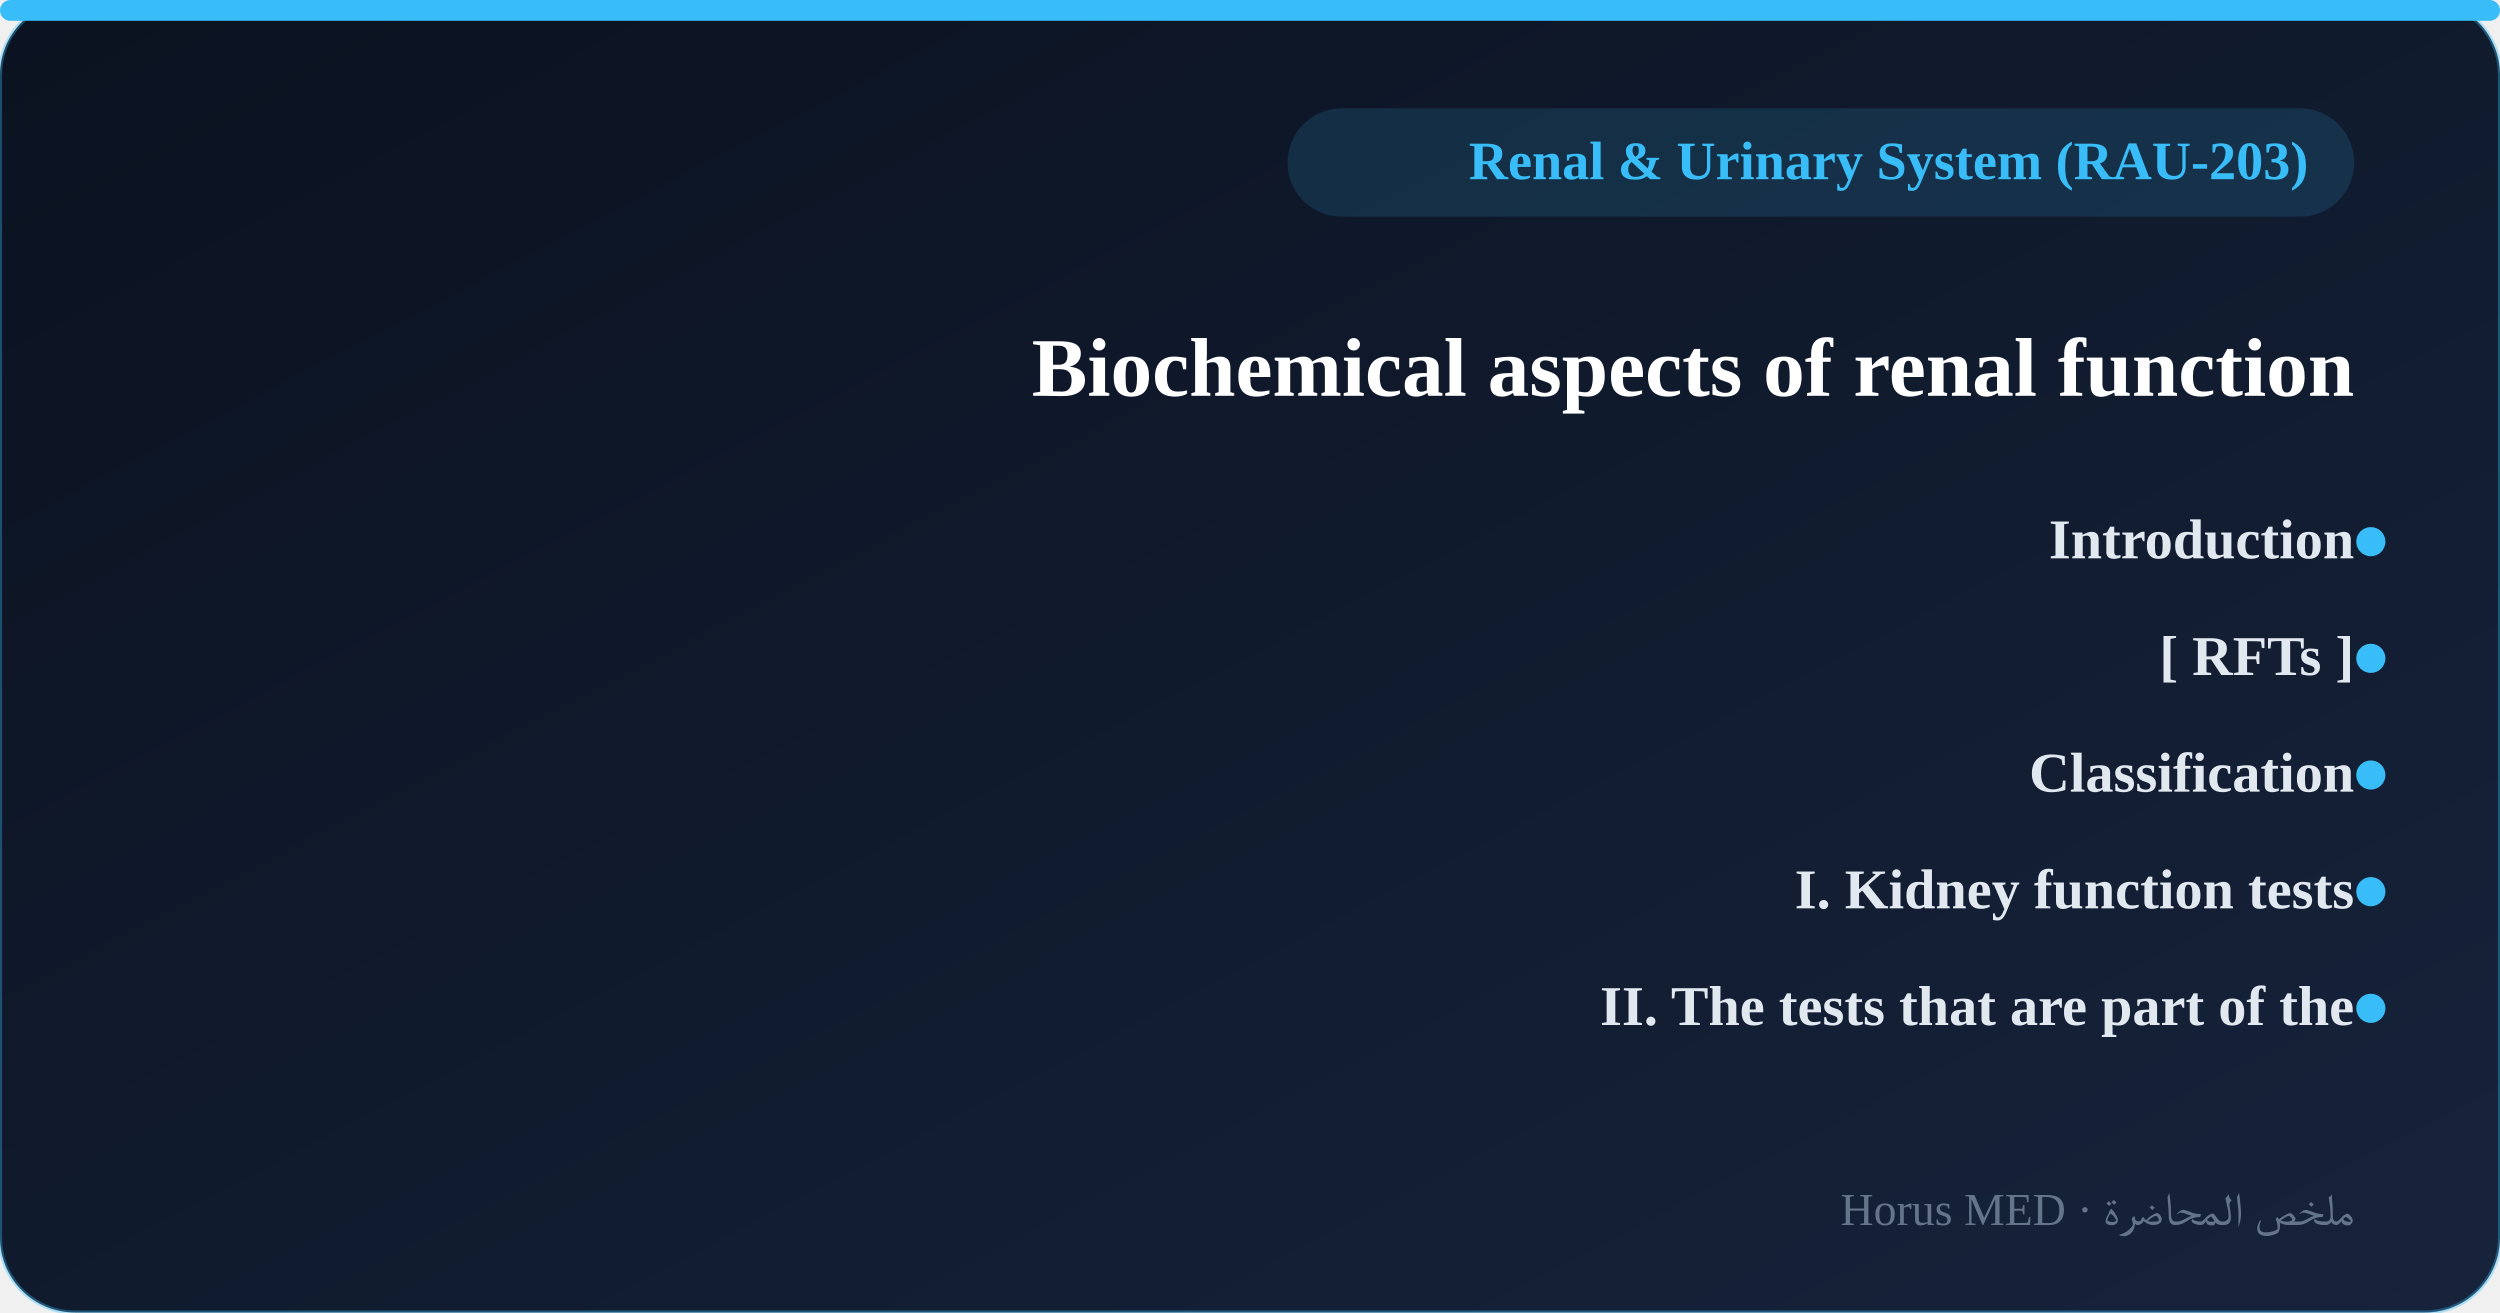
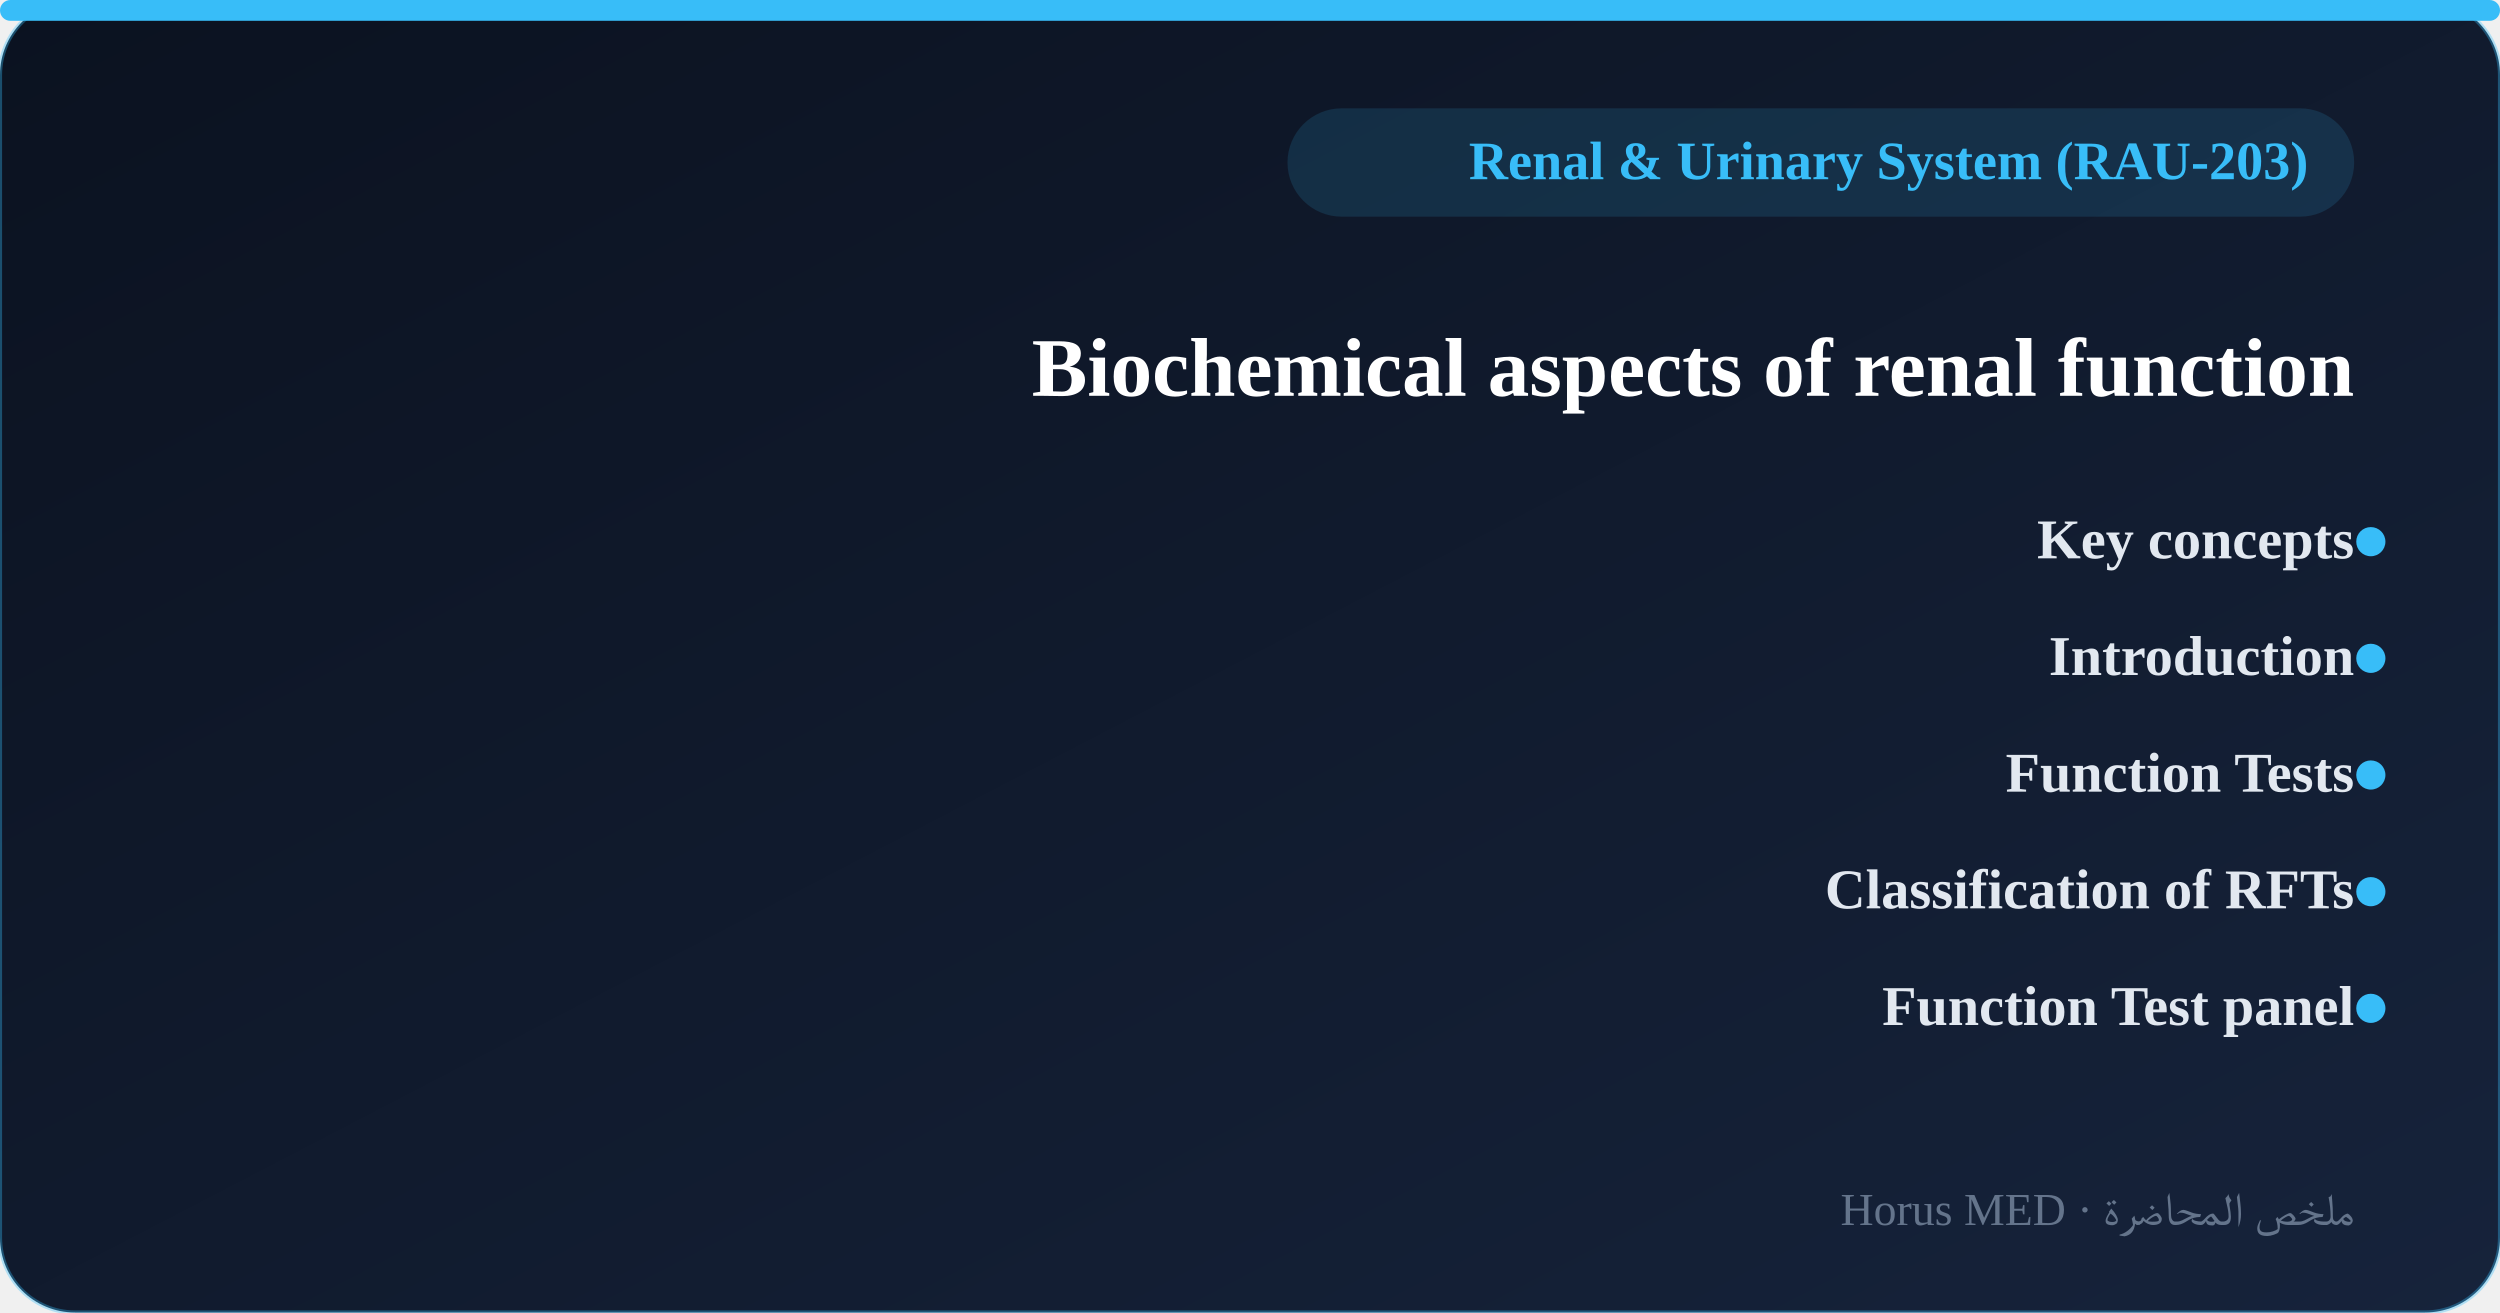
<svg xmlns="http://www.w3.org/2000/svg" width="1200" height="630" viewBox="0 0 1200 630">
  <defs>
    <linearGradient id="bg" x1="0" y1="0" x2="1" y2="1">
      <stop offset="0" stop-color="#0b1220" />
      <stop offset="1" stop-color="#16233b" />
    </linearGradient>
  </defs>
  <rect width="1200" height="630" rx="36" fill="url(#bg)" />
  <rect width="1200" height="630" rx="36" fill="none" stroke="#38bdf8" stroke-opacity="0.35" stroke-width="2" />
  <rect x="0" y="0" width="1200" height="10" rx="5" fill="#38bdf8" />
  <rect x="618" y="52" width="512" height="52" rx="26" fill="#38bdf8" fill-opacity="0.14" />
  <text x="1108" y="86" text-anchor="end" font-size="26" fill="#38bdf8" font-weight="700">Renal &amp; Urinary System (RAU-203)</text>
  <text x="1130" y="190" text-anchor="end" font-size="40" fill="#ffffff" font-weight="800">
    <tspan x="1130" dy="0">Biochemical aspects of renal function</tspan>
  </text>
  <circle cx="1138" cy="260" r="7" fill="#38bdf8" />
-   <text x="1130" y="268" text-anchor="end" font-size="27" fill="#e2e8f0" font-weight="600">Introduction</text>
+   <text x="1130" y="268" text-anchor="end" font-size="27" fill="#e2e8f0" font-weight="600">Key concepts</text>
  <circle cx="1138" cy="316" r="7" fill="#38bdf8" />
-   <text x="1130" y="324" text-anchor="end" font-size="27" fill="#e2e8f0" font-weight="600">[ RFTs ]</text>
+   <text x="1130" y="324" text-anchor="end" font-size="27" fill="#e2e8f0" font-weight="600">Introduction</text>
  <circle cx="1138" cy="372" r="7" fill="#38bdf8" />
-   <text x="1130" y="380" text-anchor="end" font-size="27" fill="#e2e8f0" font-weight="600">Classification</text>
+   <text x="1130" y="380" text-anchor="end" font-size="27" fill="#e2e8f0" font-weight="600">Function Tests</text>
  <circle cx="1138" cy="428" r="7" fill="#38bdf8" />
-   <text x="1130" y="436" text-anchor="end" font-size="27" fill="#e2e8f0" font-weight="600">I. Kidney function tests</text>
+   <text x="1130" y="436" text-anchor="end" font-size="27" fill="#e2e8f0" font-weight="600">Classification of RFTs</text>
  <circle cx="1138" cy="484" r="7" fill="#38bdf8" />
-   <text x="1130" y="492" text-anchor="end" font-size="27" fill="#e2e8f0" font-weight="600">II. The tests that are part of the</text>
+   <text x="1130" y="492" text-anchor="end" font-size="27" fill="#e2e8f0" font-weight="600">Function Test panel</text>
  <text x="1130" y="588" text-anchor="end" font-size="22" fill="#64748b">Horus MED · ملخص المحاضرة</text>
</svg>
